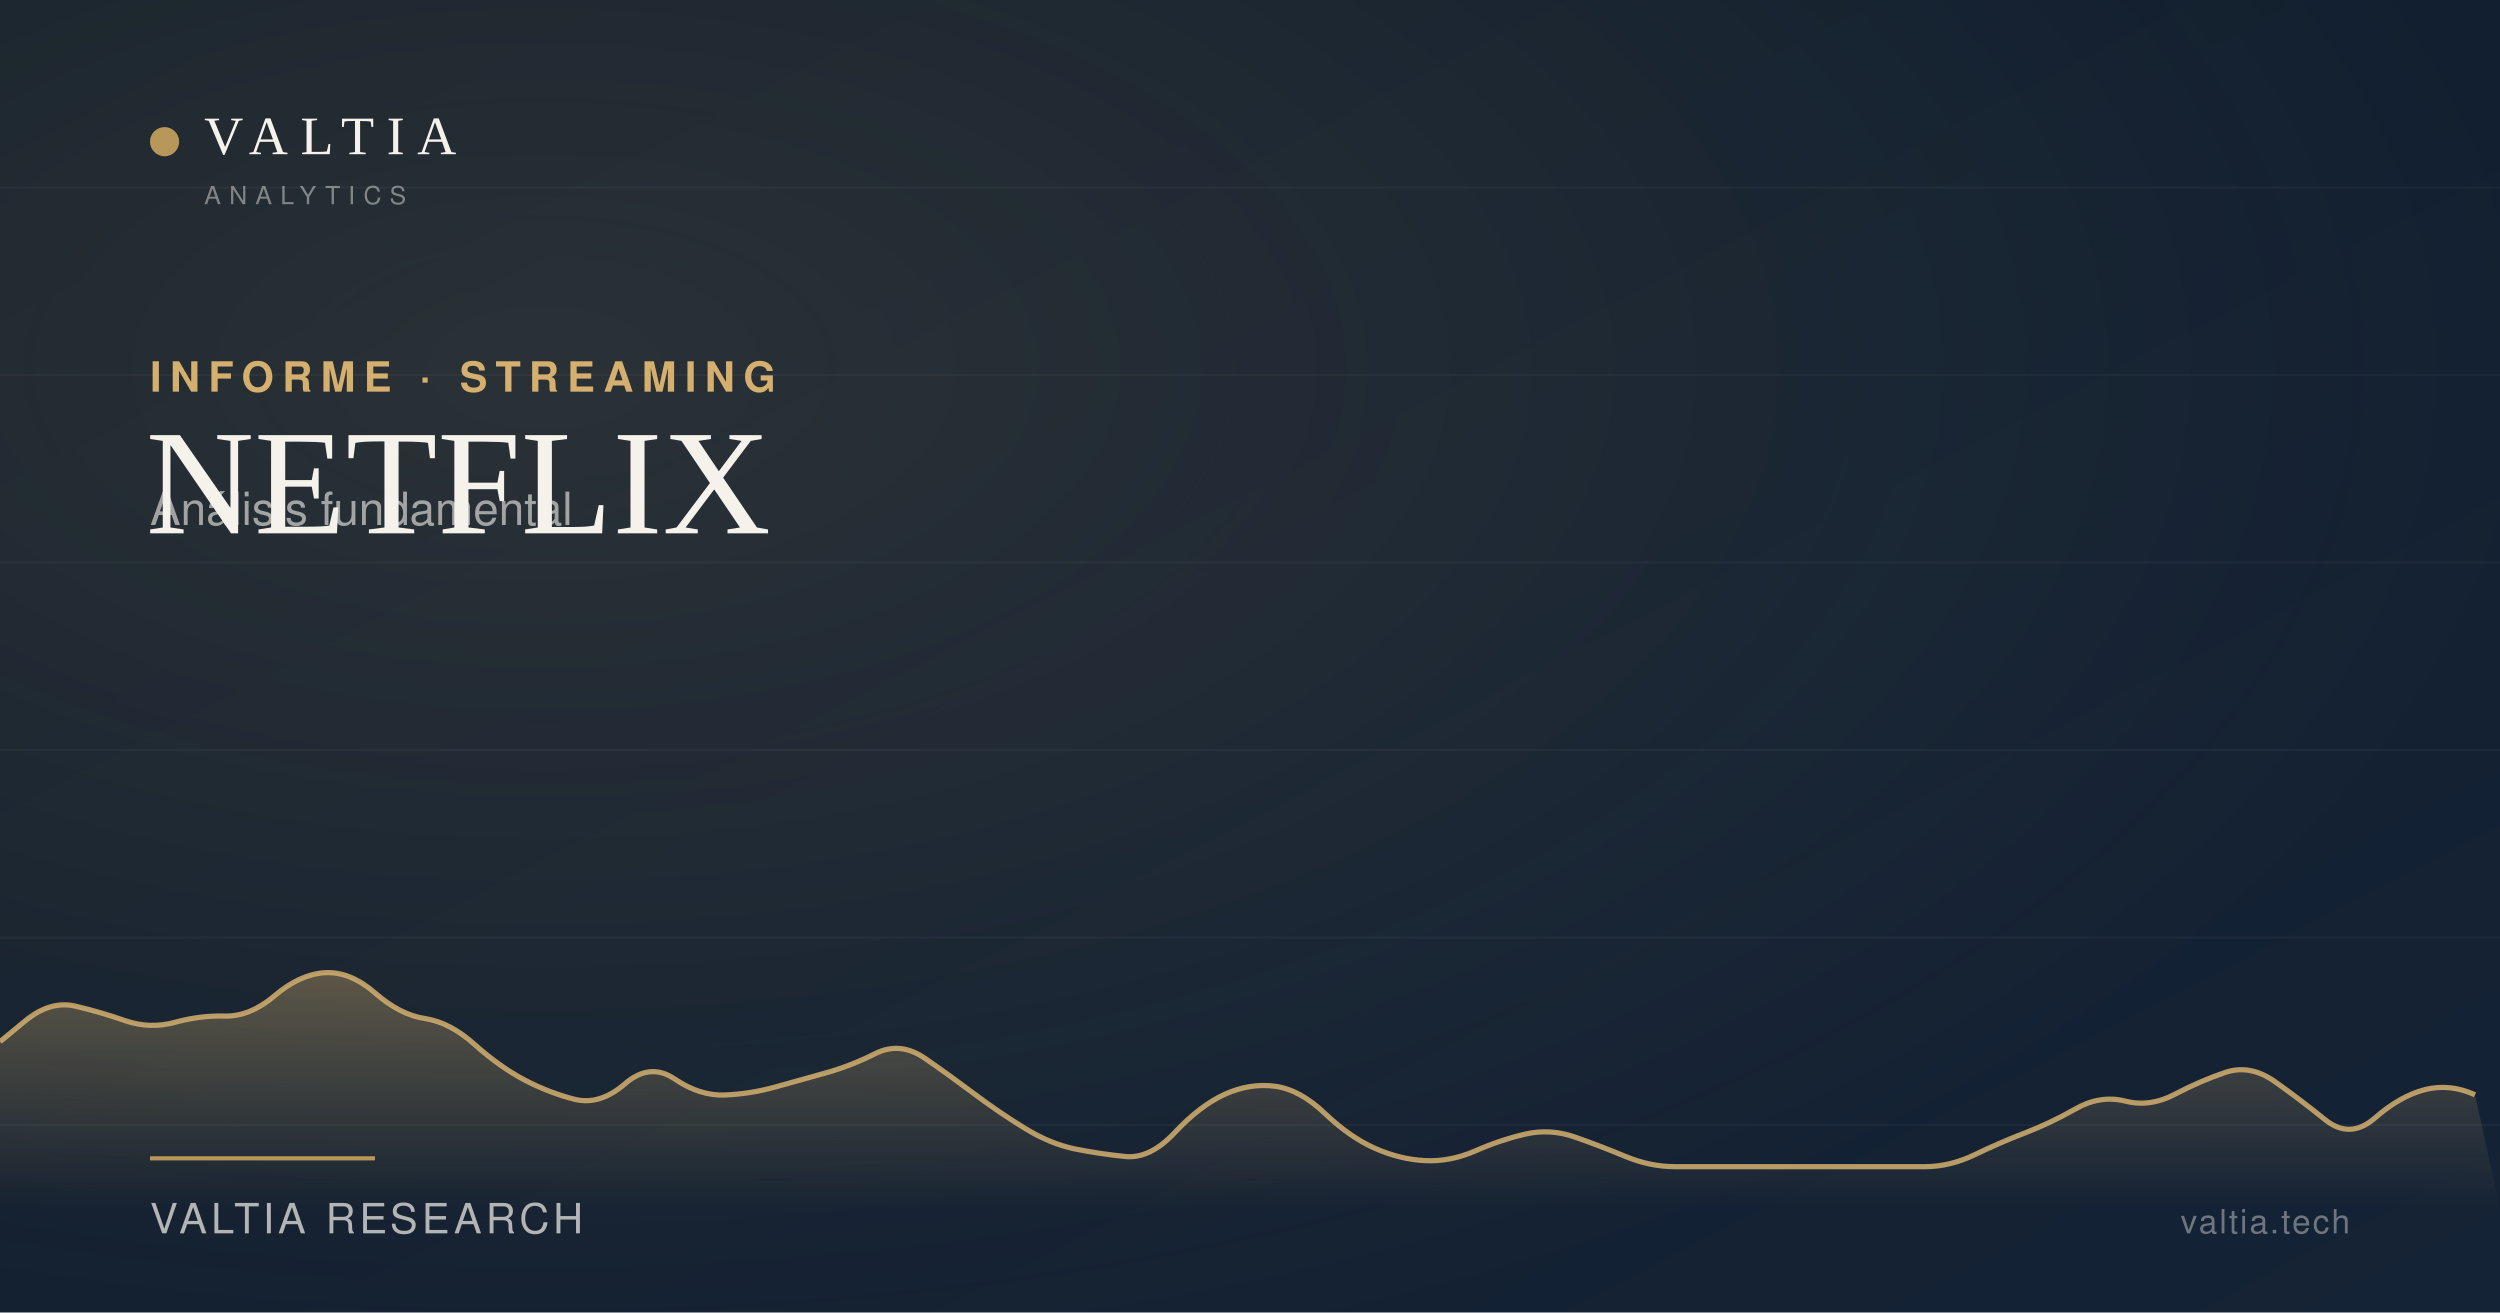
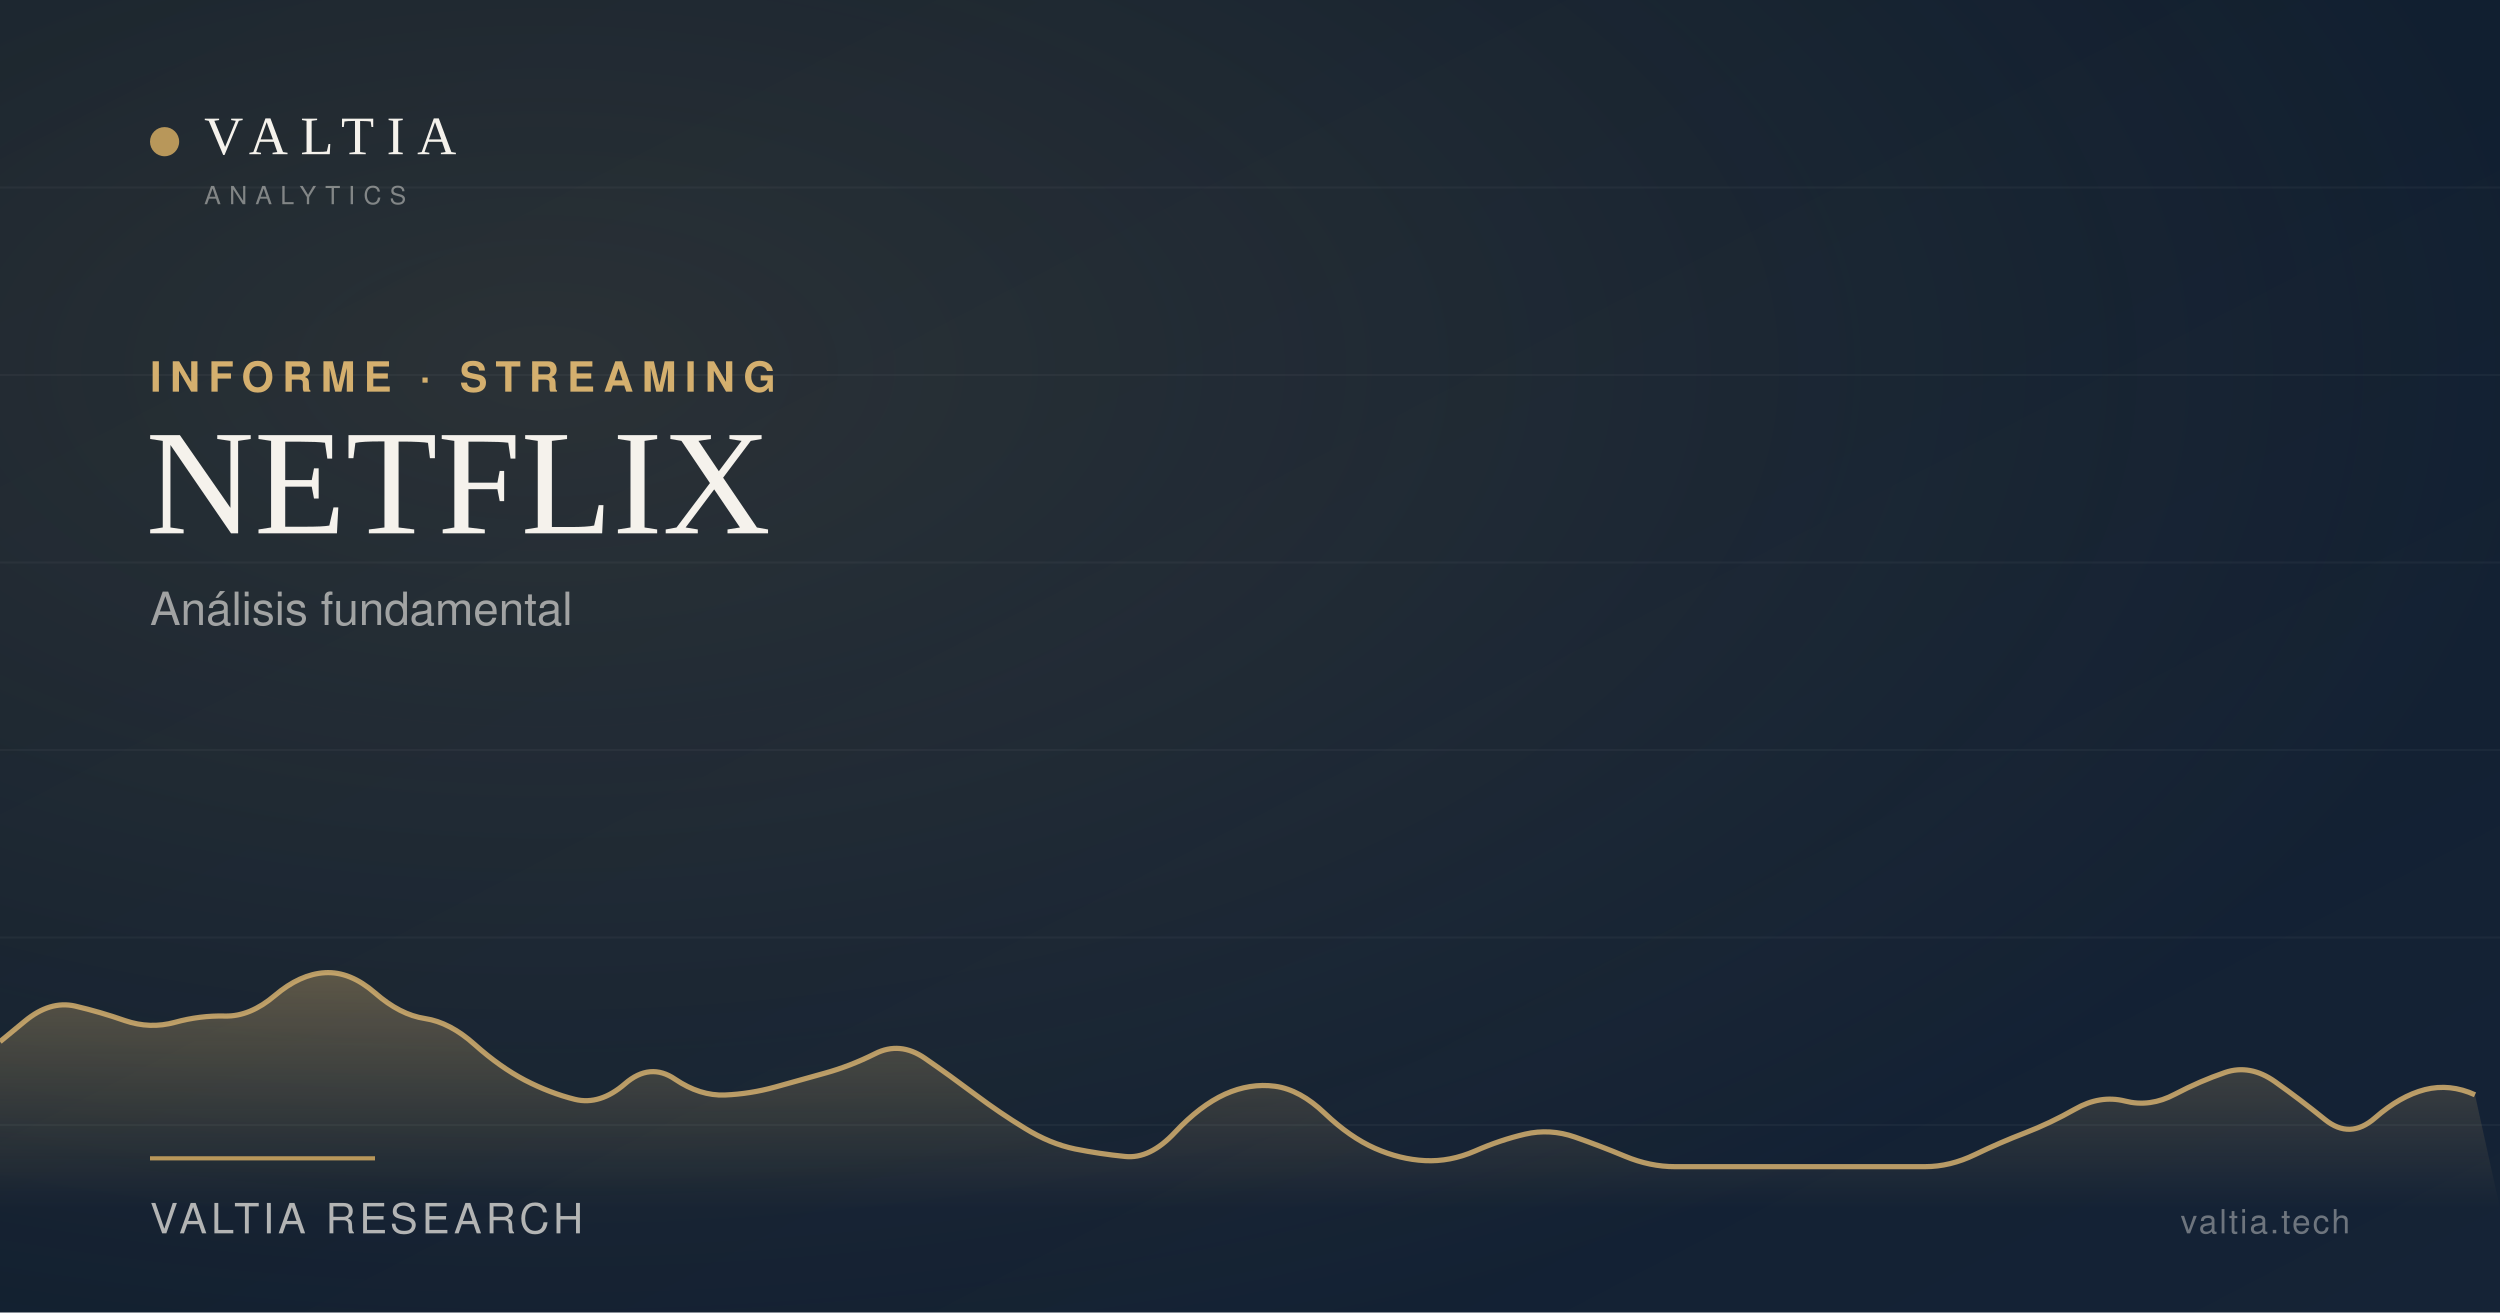
<svg xmlns="http://www.w3.org/2000/svg" width="1200" height="630" viewBox="0 0 1200 630" role="img">
  <defs>
    <linearGradient id="bg" x1="0" y1="0" x2="1" y2="1">
      <stop offset="0" stop-color="#0D1B2A" />
      <stop offset="1" stop-color="#152336" />
    </linearGradient>
    <linearGradient id="area" x1="0" y1="0" x2="0" y2="1">
      <stop offset="0" stop-color="#D4AF6E" stop-opacity=".35" />
      <stop offset="1" stop-color="#D4AF6E" stop-opacity="0" />
    </linearGradient>
    <radialGradient id="glow" cx="0.22" cy="0.28" r="0.8">
      <stop offset="0" stop-color="#D4AF6E" stop-opacity=".14" />
      <stop offset="1" stop-color="#D4AF6E" stop-opacity="0" />
    </radialGradient>
  </defs>
  <rect width="1200" height="630" fill="url(#bg)" />
  <rect width="1200" height="630" fill="url(#glow)" />
  <line x1="0" y1="90" x2="1200" y2="90" stroke="rgba(245,242,236,.04)" />
  <line x1="0" y1="180" x2="1200" y2="180" stroke="rgba(245,242,236,.04)" />
  <line x1="0" y1="270" x2="1200" y2="270" stroke="rgba(245,242,236,.04)" />
  <line x1="0" y1="360" x2="1200" y2="360" stroke="rgba(245,242,236,.04)" />
  <line x1="0" y1="450" x2="1200" y2="450" stroke="rgba(245,242,236,.04)" />
  <line x1="0" y1="540" x2="1200" y2="540" stroke="rgba(245,242,236,.04)" />
  <path d="M 0,500 Q 0,500 12,490.1 Q 24,480.2 36,482.9 Q 48,485.7 60,489.9 Q 72,494.0 84,490.7 Q 96,487.4 108,487.7 Q 120,488.0 132,477.8 Q 144,467.6 156,466.9 Q 168,466.2 180,476.6 Q 192,487.1 204,488.9 Q 216,490.7 228,501.5 Q 240,512.2 252,518.5 Q 264,524.7 276,527.7 Q 288,530.6 300,520.2 Q 312,509.8 324,518.0 Q 336,526.1 348,525.6 Q 360,525.1 372,521.8 Q 384,518.5 396,515.1 Q 408,511.8 420,505.8 Q 432,499.7 444,508.0 Q 456,516.3 468,525.3 Q 480,534.3 492,541.6 Q 504,549.0 516,551.5 Q 528,553.9 540,555.1 Q 552,556.4 564,543.5 Q 576,530.7 588,525.2 Q 600,519.8 612,521.4 Q 624,523.0 636,534.5 Q 648,545.9 660,551.2 Q 672,556.5 684,557.1 Q 696,557.7 708,552.5 Q 720,547.2 732,544.4 Q 744,541.6 756,545.8 Q 768,550.0 780,555.0 Q 792,560 804,560.0 Q 816,560 828,560.0 Q 840,560 852,560.0 Q 864,560 876,560.0 Q 888,560.0 900,560.0 Q 912,560 924,560.0 Q 936,560 948,554.2 Q 960,548.4 972,543.8 Q 984,539.2 996,532.4 Q 1008,525.5 1020,528.5 Q 1032,531.6 1044,525.2 Q 1056,518.9 1068,514.8 Q 1080,510.7 1092,519.2 Q 1104,527.7 1116,537.4 Q 1128,547.1 1140,536.6 Q 1152,526.1 1164,523.0 Q 1176,520.0 1188,525.5 L 1200,580 L 0,580 Z" fill="url(#area)" />
  <path d="M 0,500 Q 0,500 12,490.1 Q 24,480.2 36,482.9 Q 48,485.7 60,489.9 Q 72,494.0 84,490.7 Q 96,487.4 108,487.7 Q 120,488.0 132,477.8 Q 144,467.6 156,466.9 Q 168,466.2 180,476.6 Q 192,487.1 204,488.9 Q 216,490.7 228,501.5 Q 240,512.2 252,518.5 Q 264,524.7 276,527.7 Q 288,530.6 300,520.2 Q 312,509.8 324,518.0 Q 336,526.1 348,525.6 Q 360,525.1 372,521.8 Q 384,518.5 396,515.1 Q 408,511.8 420,505.8 Q 432,499.7 444,508.0 Q 456,516.3 468,525.3 Q 480,534.3 492,541.6 Q 504,549.0 516,551.5 Q 528,553.9 540,555.1 Q 552,556.4 564,543.5 Q 576,530.7 588,525.2 Q 600,519.8 612,521.4 Q 624,523.0 636,534.5 Q 648,545.9 660,551.2 Q 672,556.5 684,557.1 Q 696,557.7 708,552.5 Q 720,547.2 732,544.4 Q 744,541.6 756,545.8 Q 768,550.0 780,555.0 Q 792,560 804,560.0 Q 816,560 828,560.0 Q 840,560 852,560.0 Q 864,560 876,560.0 Q 888,560.0 900,560.0 Q 912,560 924,560.0 Q 936,560 948,554.2 Q 960,548.4 972,543.8 Q 984,539.2 996,532.4 Q 1008,525.5 1020,528.5 Q 1032,531.6 1044,525.2 Q 1056,518.9 1068,514.8 Q 1080,510.7 1092,519.2 Q 1104,527.7 1116,537.4 Q 1128,547.1 1140,536.6 Q 1152,526.1 1164,523.0 Q 1176,520.0 1188,525.5" fill="none" stroke="#D4AF6E" stroke-width="2.5" opacity=".85" />
  <g transform="translate(72,74)">
    <circle cx="7" cy="-6" r="7" fill="#B8975A" />
    <text x="26" y="0" font-family="Georgia, 'Times New Roman', serif" font-size="26" letter-spacing="6" fill="#F5F2EC">VALTIA</text>
    <text x="26" y="24" font-family="Helvetica, Arial, sans-serif" font-size="12" letter-spacing="4" fill="rgba(245,242,236,.45)">ANALYTICS</text>
  </g>
  <text x="72" y="188" font-family="Helvetica, Arial, sans-serif" font-size="20" font-weight="700" letter-spacing="4" fill="#D4AF6E">INFORME · STREAMING</text>
  <text x="70" y="256" font-family="Georgia, 'Times New Roman', serif" font-size="72" fill="#F5F2EC">NETFLIX</text>
-   <text x="72" y="252" font-family="Helvetica, Arial, sans-serif" font-size="22" fill="rgba(245,242,236,.6)">Análisis fundamental</text>
+   <text x="72" y="300" font-family="Helvetica, Arial, sans-serif" font-size="22" fill="rgba(245,242,236,.6)">Análisis fundamental</text>
  <line x1="72" y1="556" x2="180" y2="556" stroke="#B8975A" stroke-width="2" />
  <text x="72" y="592" font-family="Helvetica, Arial, sans-serif" font-size="20" letter-spacing="2" fill="rgba(245,242,236,.7)">VALTIA RESEARCH</text>
  <text x="1128" y="592" text-anchor="end" font-family="Helvetica, Arial, sans-serif" font-size="16" letter-spacing="1" fill="rgba(245,242,236,.4)">valtia.tech</text>
</svg>
